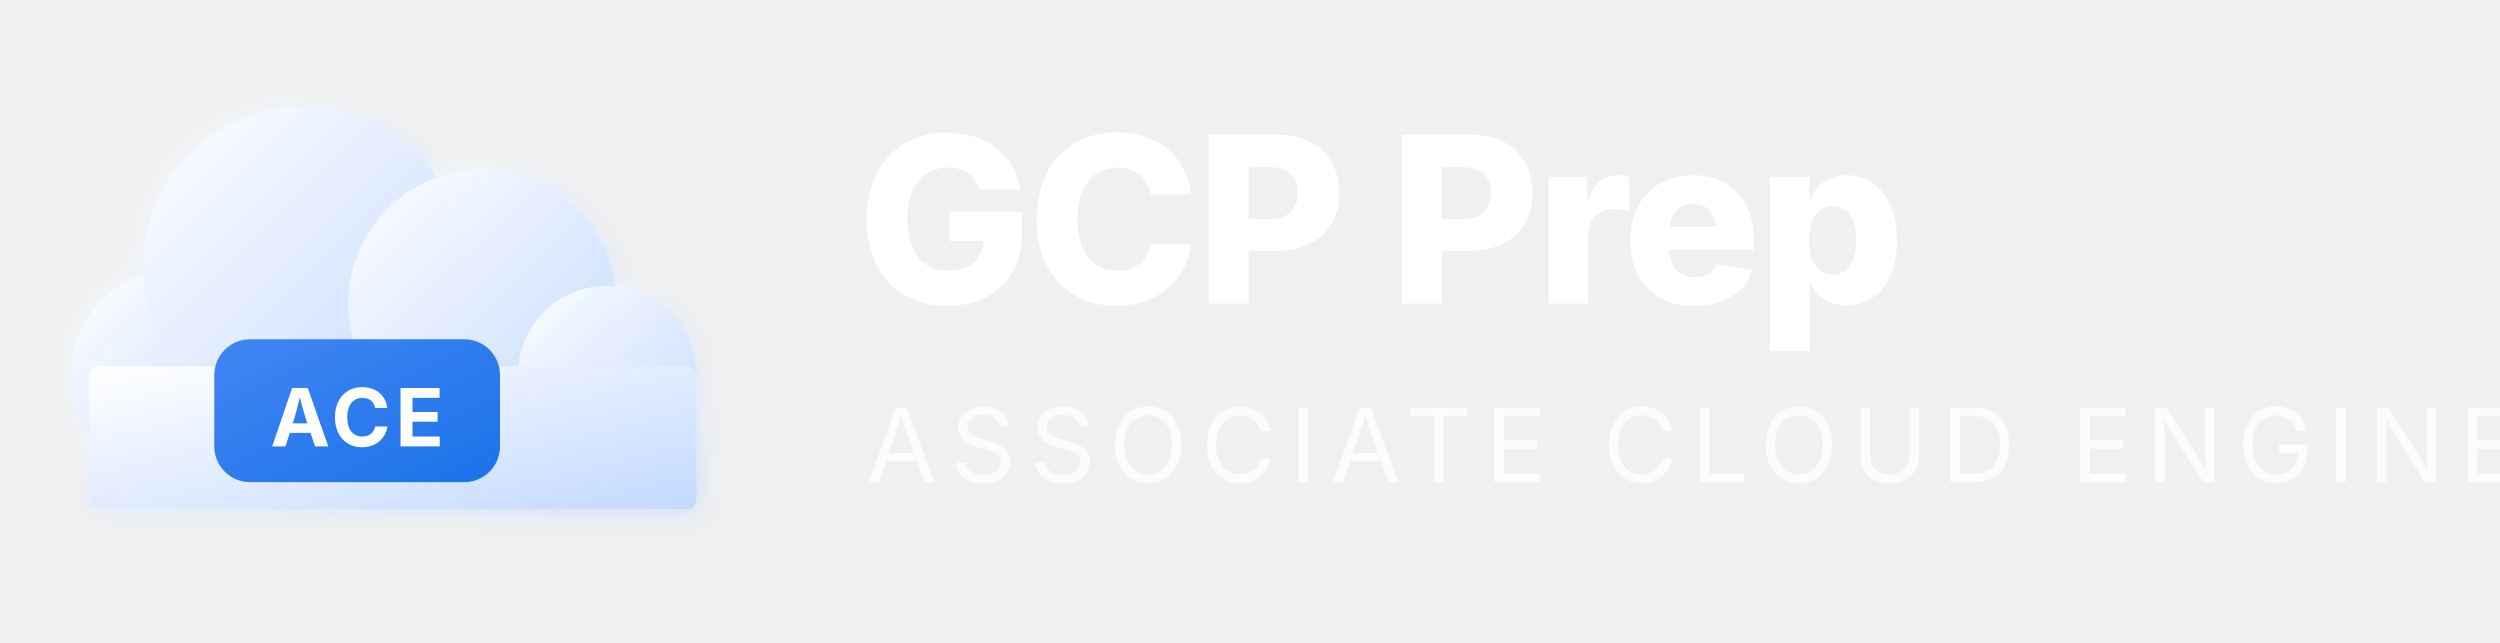
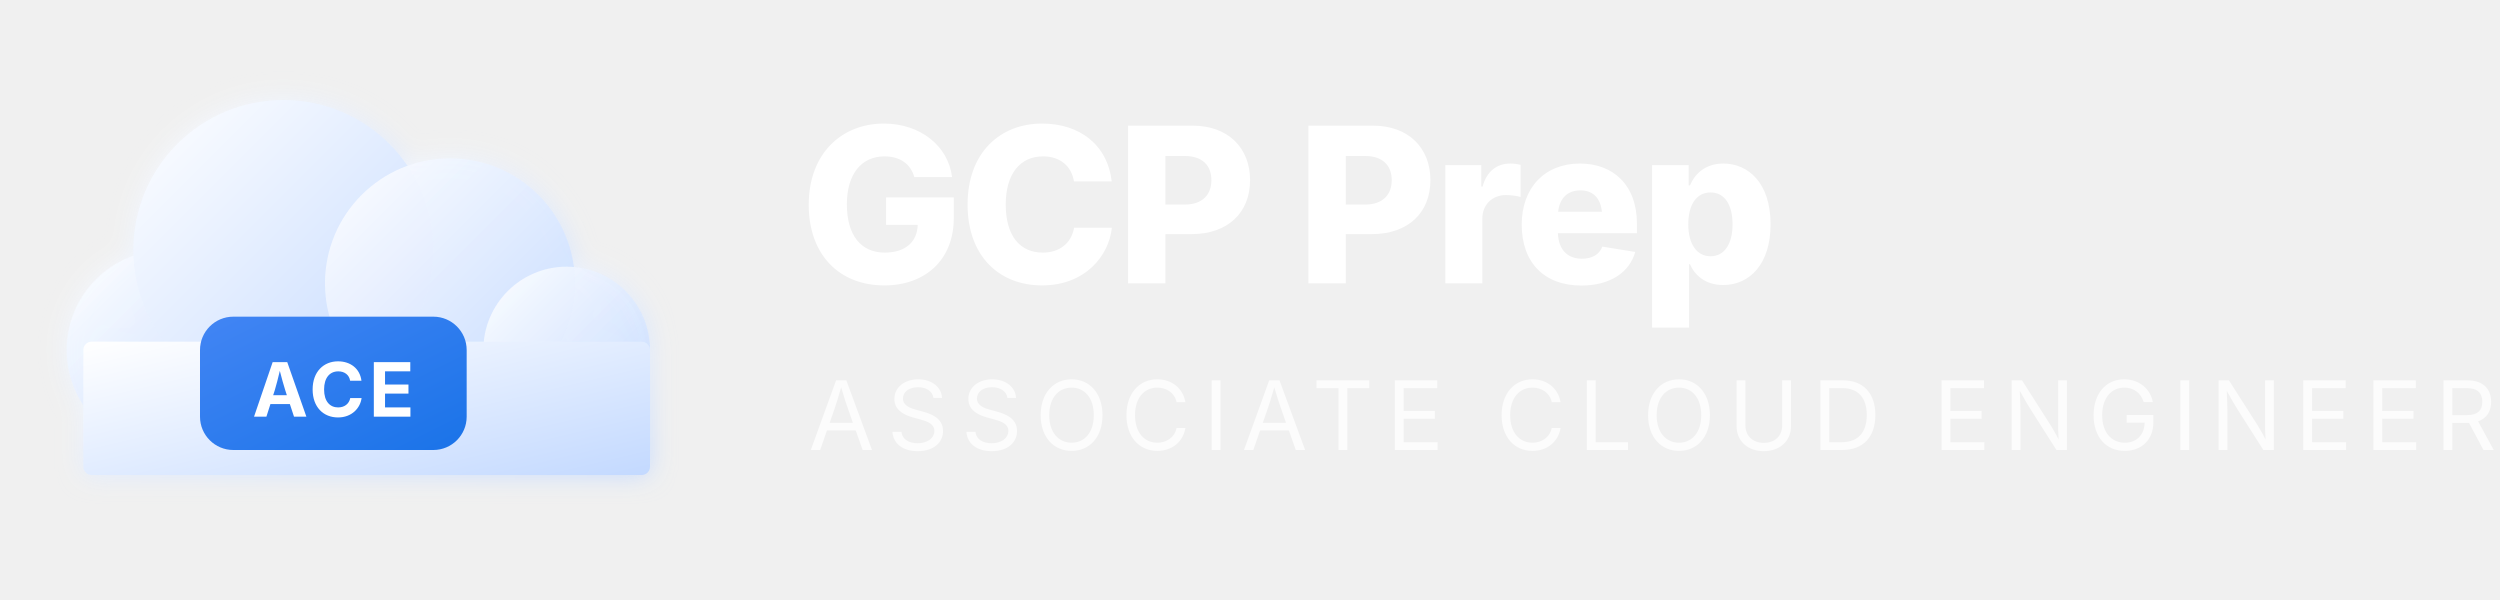
- <svg xmlns="http://www.w3.org/2000/svg" viewBox="0 0 280 72" fill="none">
+ <svg xmlns="http://www.w3.org/2000/svg" viewBox="0 0 300 72" fill="none">
  <defs>
    <linearGradient id="cloud-fill" x1="0%" y1="0%" x2="100%" y2="100%">
      <stop offset="0%" stop-color="#ffffff" stop-opacity="1" />
      <stop offset="100%" stop-color="#c3d9ff" stop-opacity="1" />
    </linearGradient>
    <linearGradient id="badge-fill" x1="0%" y1="0%" x2="100%" y2="100%">
      <stop offset="0%" stop-color="#4285f4" />
      <stop offset="100%" stop-color="#1a73e8" />
    </linearGradient>
    <filter id="glow">
      <feGaussianBlur stdDeviation="1.5" result="blur" />
      <feMerge>
        <feMergeNode in="blur" />
        <feMergeNode in="SourceGraphic" />
      </feMerge>
    </filter>
  </defs>
  <g filter="url(#glow)">
    <circle cx="20" cy="42" r="12" fill="url(#cloud-fill)" opacity="0.95" />
    <circle cx="34" cy="30" r="18" fill="url(#cloud-fill)" />
    <circle cx="54" cy="34" r="15" fill="url(#cloud-fill)" opacity="0.97" />
    <circle cx="68" cy="42" r="10" fill="url(#cloud-fill)" opacity="0.92" />
    <rect x="10" y="41" width="68" height="16" fill="url(#cloud-fill)" rx="1" />
  </g>
  <rect x="24" y="38" width="32" height="16" rx="4" fill="url(#badge-fill)" />
  <text x="40" y="50" font-family="-apple-system, BlinkMacSystemFont, 'Inter', sans-serif" font-size="9" font-weight="700" fill="white" text-anchor="middle" letter-spacing="0.5">ACE</text>
  <text x="96" y="34" font-family="-apple-system, BlinkMacSystemFont, 'Inter', sans-serif" font-size="26" font-weight="800" fill="white" letter-spacing="-0.5">GCP Prep</text>
  <text x="97" y="54" font-family="-apple-system, BlinkMacSystemFont, 'Inter', sans-serif" font-size="11.5" font-weight="400" fill="rgba(255,255,255,0.78)" letter-spacing="1.5">ASSOCIATE CLOUD ENGINEER</text>
</svg>
